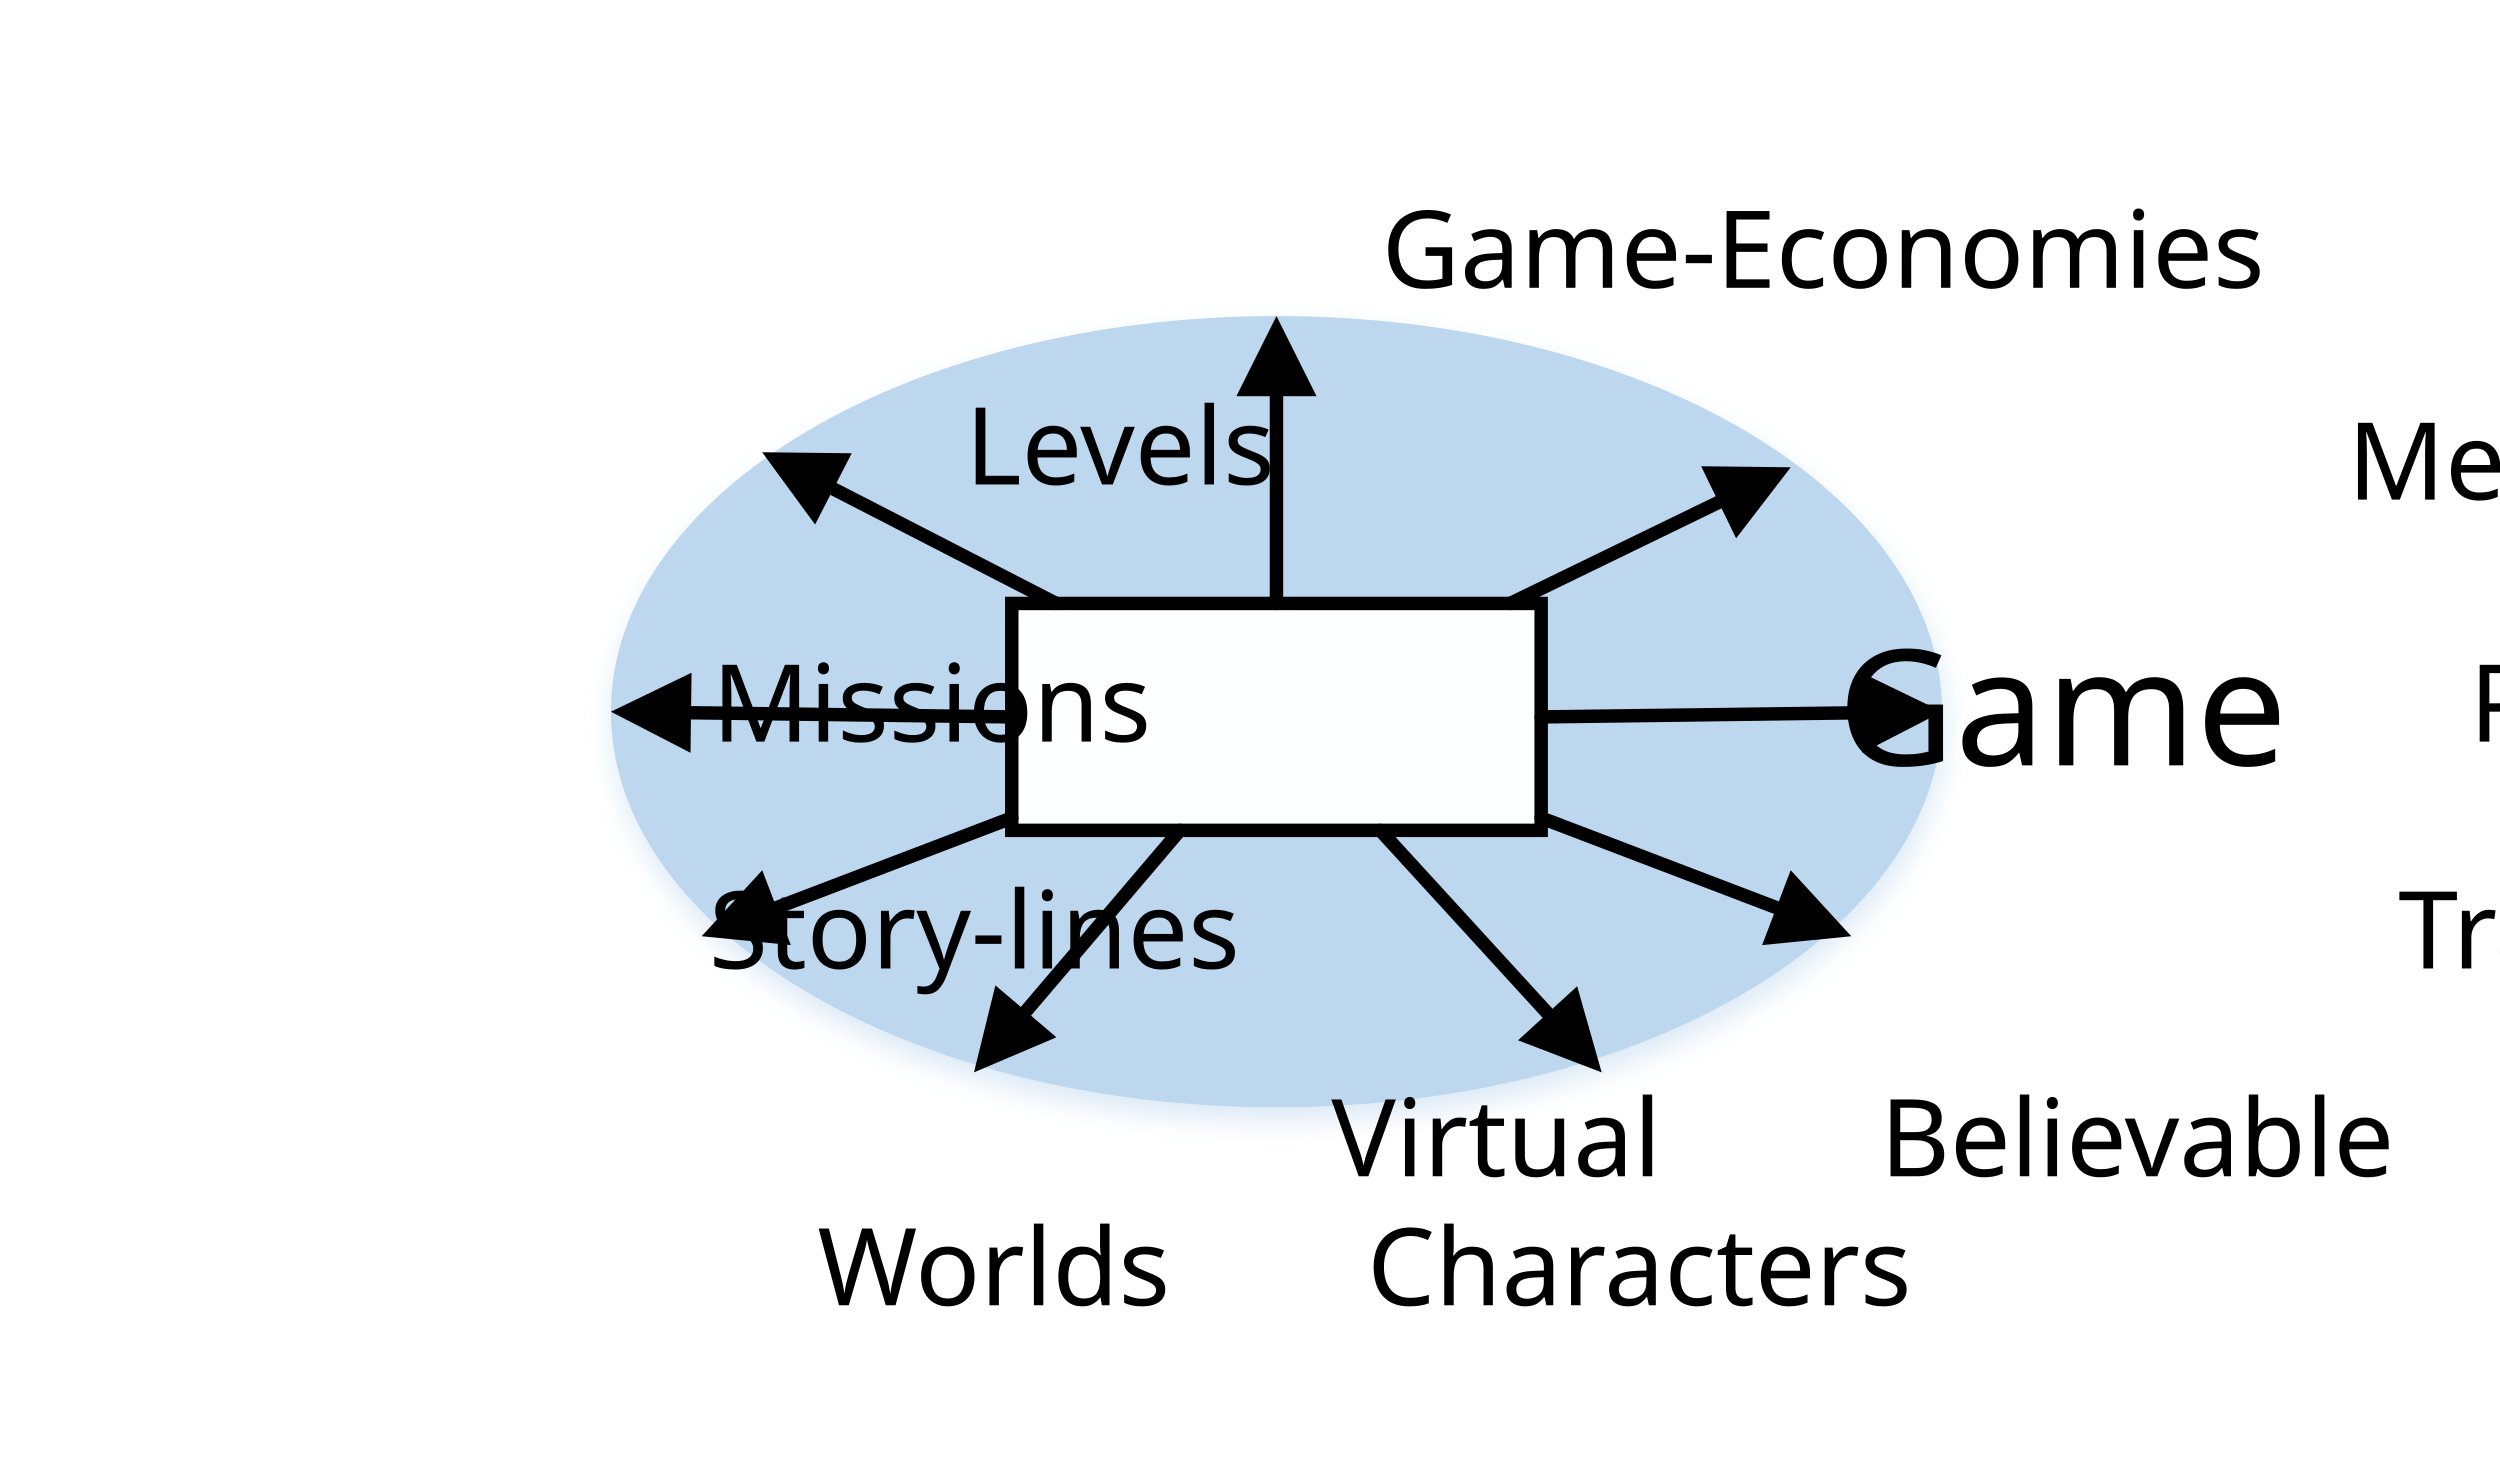
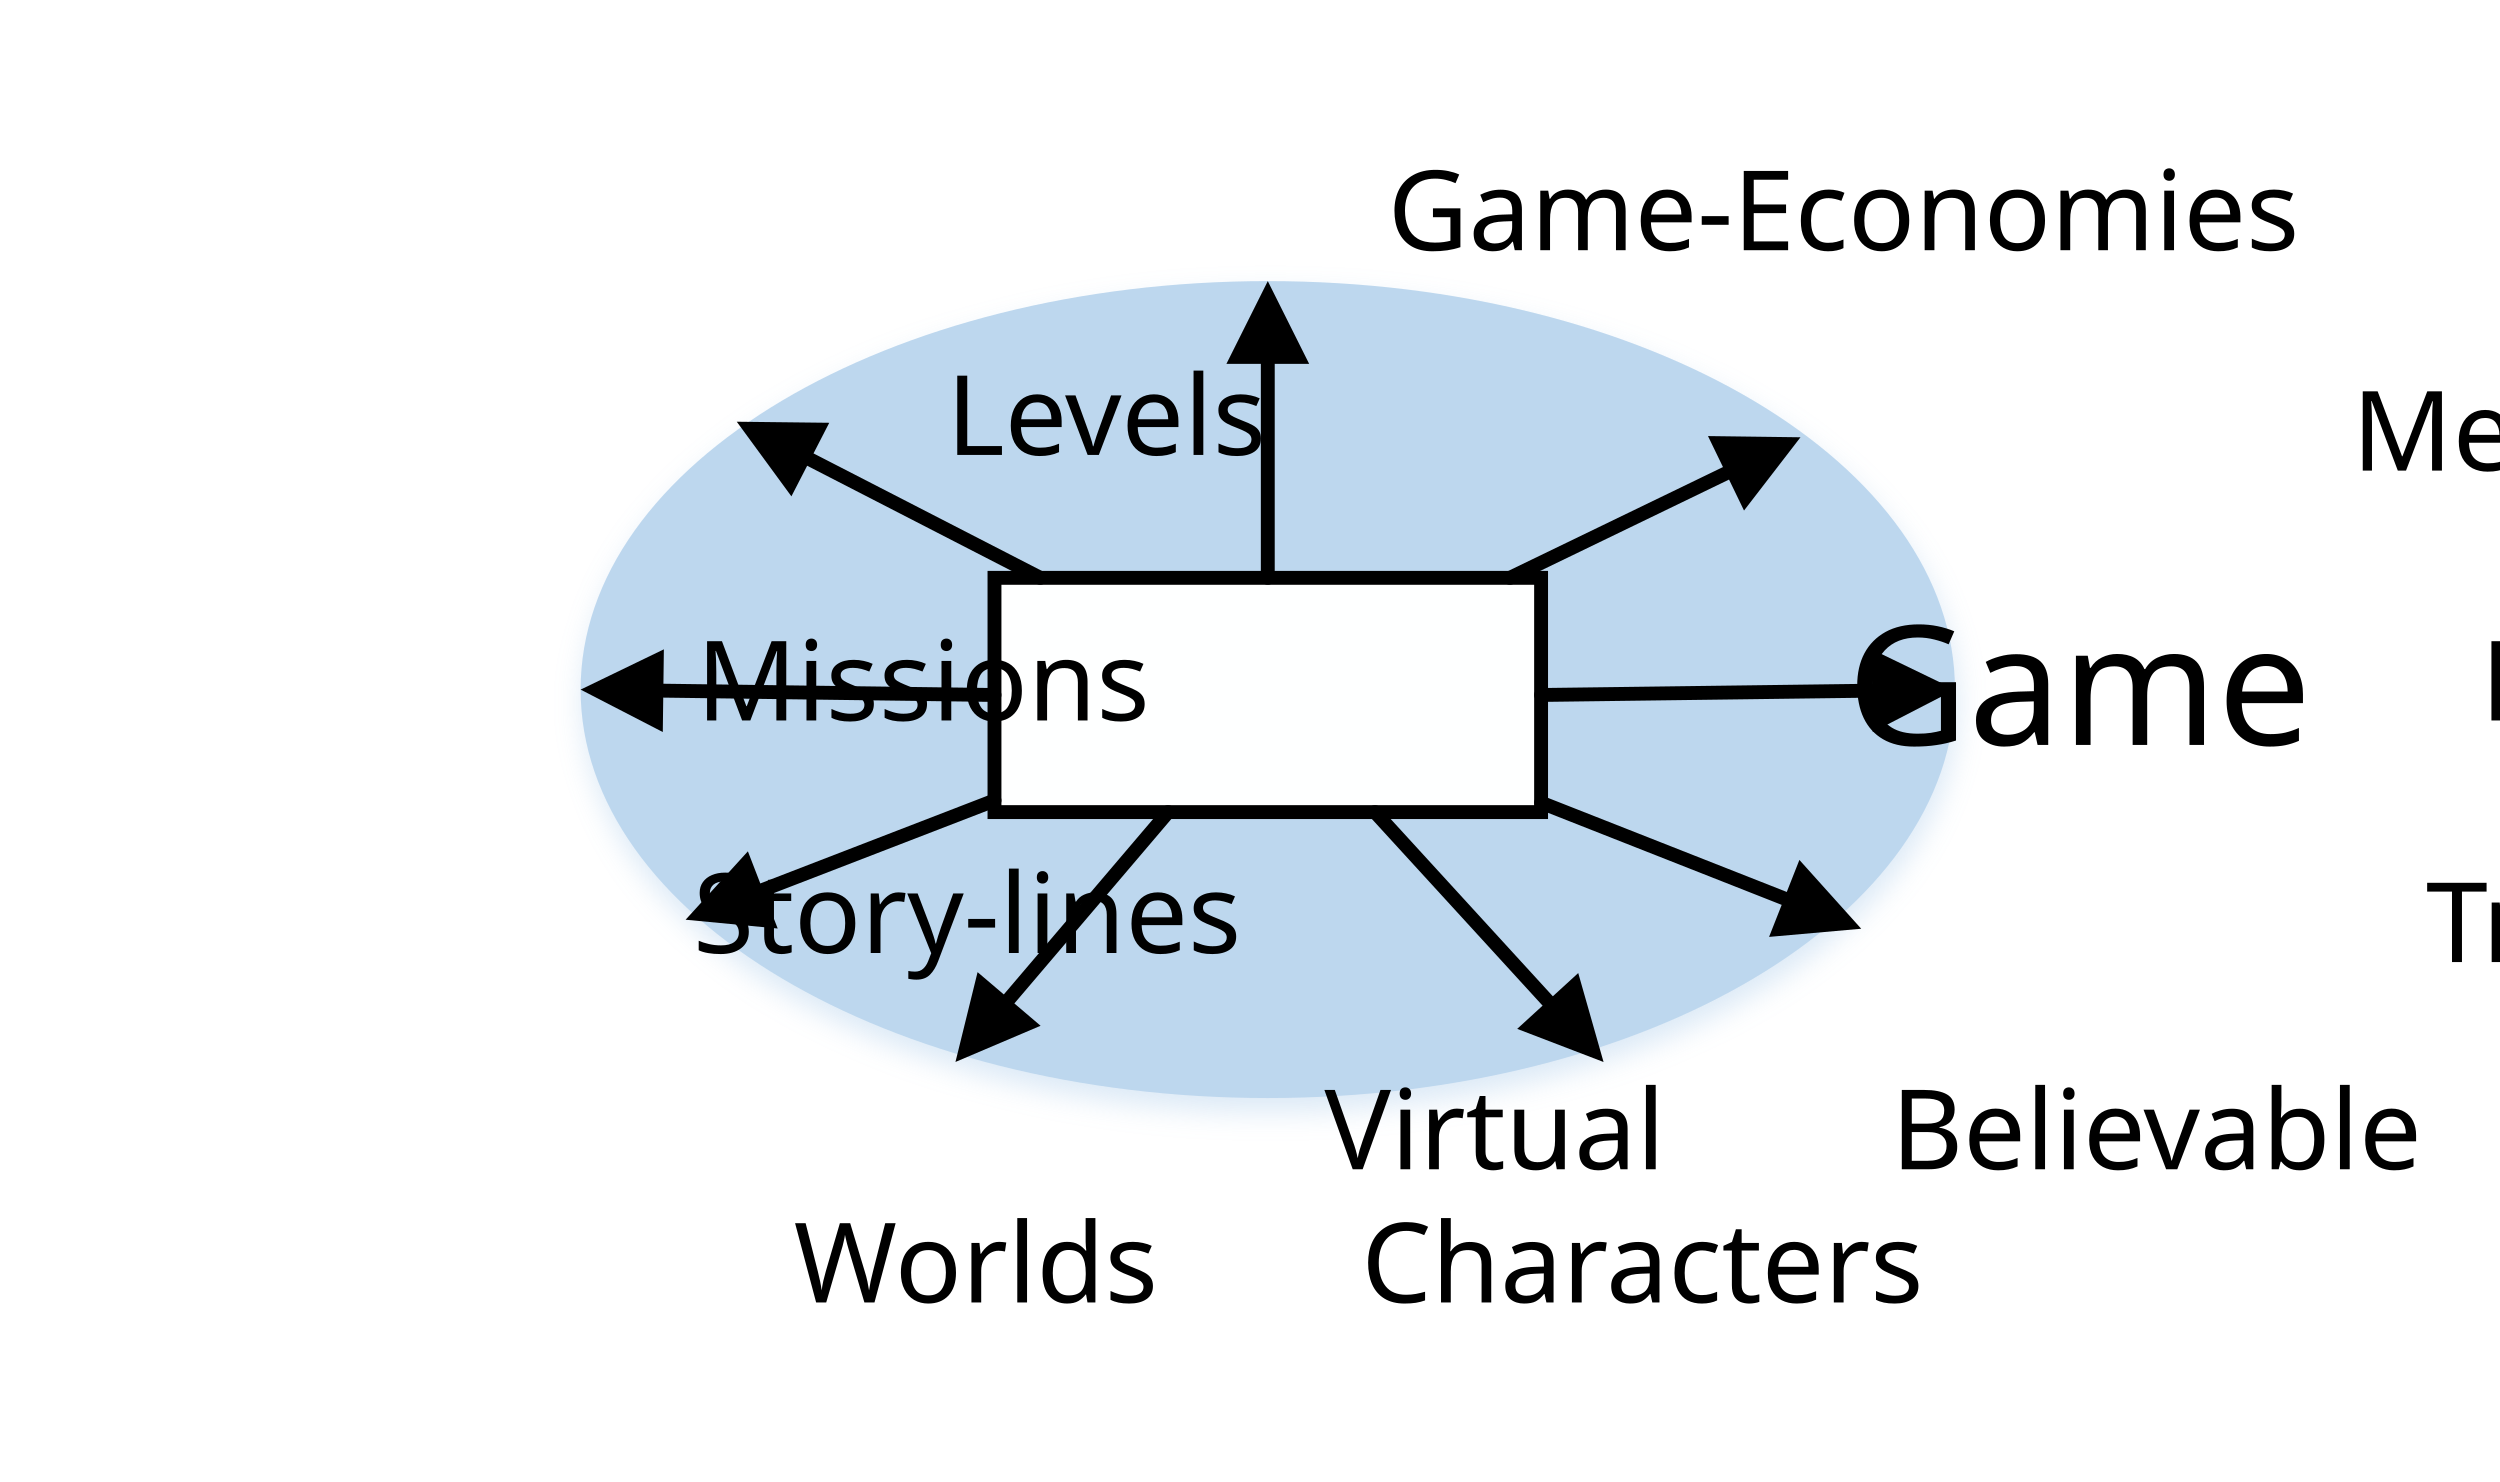
- <svg xmlns="http://www.w3.org/2000/svg" xmlns:ns1="http://schemas.microsoft.com/visio/2003/SVGExtensions/" xmlns:xlink="http://www.w3.org/1999/xlink" width="5.165in" height="3.056in" viewBox="0 0 371.875 220" xml:space="preserve" color-interpolation-filters="sRGB" class="st11">
+ <svg xmlns="http://www.w3.org/2000/svg" xmlns:ns1="http://schemas.microsoft.com/visio/2003/SVGExtensions/" xmlns:xlink="http://www.w3.org/1999/xlink" width="5.002in" height="2.965in" viewBox="0 0 360.125 213.5" xml:space="preserve" color-interpolation-filters="sRGB" class="st11">
  <ns1:documentProperties ns1:langID="1033" ns1:viewMarkup="false">
    <ns1:userDefs>
      <ns1:ud ns1:nameU="msvSubprocessMaster" ns1:prompt="" ns1:val="VT4(Rectangle)" />
      <ns1:ud ns1:nameU="msvNoAutoConnect" ns1:val="VT0(0):26" />
    </ns1:userDefs>
  </ns1:documentProperties>
  <style type="text/css">
	
		.st1 {visibility:visible}
		.st2 {fill:#5b9bd5;fill-opacity:0.22;filter:url(#filter_2);stroke:none}
		.st3 {fill:#bdd7ee;stroke:none;stroke-width:0.25}
		.st4 {fill:#feffff;stroke:#000000;stroke-width:2}
		.st5 {fill:#000000;font-family:Calibri;font-size:2em}
		.st6 {marker-end:url(#mrkr4-14);stroke:#000000;stroke-linecap:round;stroke-linejoin:round;stroke-width:2}
		.st7 {fill:#000000;fill-opacity:1;stroke:#000000;stroke-opacity:1;stroke-width:0.336}
		.st8 {fill:none;stroke:none;stroke-width:2}
		.st9 {fill:#000000;font-family:Calibri;font-size:1.333em}
		.st10 {font-size:1em}
		.st11 {fill:none;fill-rule:evenodd;font-size:12px;overflow:visible;stroke-linecap:square;stroke-miterlimit:3}
	
	</style>
  <defs id="Markers">
    <g id="lend4">
      <path d="M 2 1 L 0 0 L 2 -1 L 2 1 " style="stroke:none" />
    </g>
    <marker id="mrkr4-14" class="st7" ns1:arrowType="4" ns1:arrowSize="4" ns1:setback="5.96" refX="-5.96" orient="auto" markerUnits="strokeWidth" overflow="visible">
      <use xlink:href="#lend4" transform="scale(-2.98,-2.98) " />
    </marker>
  </defs>
  <defs id="Filters">
    <filter id="filter_2">
      <feGaussianBlur stdDeviation="2" />
    </filter>
  </defs>
  <g ns1:mID="0" ns1:index="1" ns1:groupContext="foregroundPage">
    <ns1:userDefs>
      <ns1:ud ns1:nameU="msvThemeOrder" ns1:val="VT0(0):26" />
    </ns1:userDefs>
    <ns1:pageProperties ns1:drawingScale="1" ns1:pageScale="1" ns1:drawingUnits="0" ns1:shadowOffsetX="9" ns1:shadowOffsetY="-9" />
    <ns1:layer ns1:name="Connector" ns1:index="0" />
-     <g id="shape3-1" ns1:mID="3" ns1:groupContext="shape" transform="translate(90.875,-55.3023)">
+     <g id="shape3-1" ns1:mID="3" ns1:groupContext="shape" transform="translate(83.625,-55.3023)">
      <ns1:userDefs>
        <ns1:ud ns1:nameU="visVersion" ns1:val="VT0(15):26" />
      </ns1:userDefs>
      <g id="shadow3-2" ns1:groupContext="shadow" ns1:shadowOffsetX="0.345598" ns1:shadowOffsetY="-1.97279" ns1:shadowType="1" transform="matrix(1,0,0,1,0.345598,1.97279)" class="st1">
-         <path d="M0 161.15 A99 58.849 0 1 1 198 161.15 A99 58.849 0 1 1 0 161.15 Z" class="st2" />
+         <path d="M0 154.65 A99 58.849 0 1 1 198 154.65 A99 58.849 0 1 1 0 154.65 Z" class="st2" />
      </g>
-       <path d="M0 161.15 A99 58.849 0 1 1 198 161.15 A99 58.849 0 1 1 0 161.15 Z" class="st3" />
-     </g>
-     <g id="shape5-6" ns1:mID="5" ns1:groupContext="shape" transform="translate(150.5,-96.5)">
-       <ns1:userDefs>
-         <ns1:ud ns1:nameU="visVersion" ns1:val="VT0(15):26" />
-       </ns1:userDefs>
-       <ns1:textBlock ns1:margins="rect(4,4,4,4)" />
-       <ns1:textRect cx="39.375" cy="203.125" width="78.76" height="33.75" />
-       <rect x="0" y="186.25" width="78.75" height="33.75" class="st4" />
-       <text x="10.5" y="210.33" class="st5" ns1:langID="1033">
+       <path d="M0 154.65 A99 58.849 0 1 1 198 154.65 A99 58.849 0 1 1 0 154.65 Z" class="st3" />
+     </g>
+     <g id="shape5-6" ns1:mID="5" ns1:groupContext="shape" transform="translate(143.25,-96.5)">
+       <ns1:userDefs>
+         <ns1:ud ns1:nameU="visVersion" ns1:val="VT0(15):26" />
+       </ns1:userDefs>
+       <ns1:textBlock ns1:margins="rect(4,4,4,4)" />
+       <ns1:textRect cx="39.375" cy="196.625" width="78.76" height="33.75" />
+       <rect x="0" y="179.75" width="78.75" height="33.75" class="st4" />
+       <text x="10.5" y="203.83" class="st5" ns1:langID="1033">
        <ns1:paragraph ns1:horizAlign="1" />
        <ns1:tabList />Game</text>
    </g>
-     <g id="shape8-9" ns1:mID="8" ns1:groupContext="shape" ns1:layerMember="0" transform="translate(198.875,-130.25)">
-       <ns1:userDefs>
-         <ns1:ud ns1:nameU="visVersion" ns1:val="VT0(15):26" />
-       </ns1:userDefs>
-       <path d="M-9 220 L-9 189.17" class="st6" />
-     </g>
-     <g id="shape9-15" ns1:mID="9" ns1:groupContext="shape" ns1:layerMember="0" transform="translate(175.513,-96.5)">
-       <ns1:userDefs>
-         <ns1:ud ns1:nameU="visVersion" ns1:val="VT0(15):26" />
-       </ns1:userDefs>
-       <path d="M0 220 L-22.91 246.92" class="st6" />
-     </g>
-     <g id="shape10-20" ns1:mID="10" ns1:groupContext="shape" ns1:layerMember="0" transform="translate(229.25,-104.763)">
-       <ns1:userDefs>
-         <ns1:ud ns1:nameU="visVersion" ns1:val="VT0(15):26" />
-       </ns1:userDefs>
-       <path d="M0 211.39 L47.71 210.77" class="st6" />
-     </g>
-     <g id="shape11-25" ns1:mID="11" ns1:groupContext="shape" ns1:layerMember="0" transform="translate(150.5,-104.763)">
-       <ns1:userDefs>
-         <ns1:ud ns1:nameU="visVersion" ns1:val="VT0(15):26" />
-       </ns1:userDefs>
-       <path d="M0 211.39 L-47.71 210.77" class="st6" />
-     </g>
-     <g id="shape12-30" ns1:mID="12" ns1:groupContext="shape" ns1:layerMember="0" transform="translate(224.648,-130.25)">
-       <ns1:userDefs>
-         <ns1:ud ns1:nameU="visVersion" ns1:val="VT0(15):26" />
-       </ns1:userDefs>
-       <path d="M0 220 L31 204.95" class="st6" />
-     </g>
-     <g id="shape14-35" ns1:mID="14" ns1:groupContext="shape" transform="translate(266.375,-139.25)">
-       <ns1:userDefs>
-         <ns1:ud ns1:nameU="visVersion" ns1:val="VT0(15):26" />
-       </ns1:userDefs>
-       <ns1:textBlock ns1:margins="rect(4,4,4,4)" />
-       <ns1:textRect cx="42.75" cy="208.75" width="85.5" height="22.5" />
-       <rect x="0" y="197.5" width="85.5" height="22.5" class="st8" />
-       <text x="7.96" y="213.55" class="st9" ns1:langID="1033">
+     <g id="shape8-9" ns1:mID="8" ns1:groupContext="shape" ns1:layerMember="0" transform="translate(191.625,-130.25)">
+       <ns1:userDefs>
+         <ns1:ud ns1:nameU="visVersion" ns1:val="VT0(15):26" />
+       </ns1:userDefs>
+       <path d="M-9 213.5 L-9 182.67" class="st6" />
+     </g>
+     <g id="shape9-15" ns1:mID="9" ns1:groupContext="shape" ns1:layerMember="0" transform="translate(168.263,-96.5)">
+       <ns1:userDefs>
+         <ns1:ud ns1:nameU="visVersion" ns1:val="VT0(15):26" />
+       </ns1:userDefs>
+       <path d="M0 213.5 L-22.91 240.42" class="st6" />
+     </g>
+     <g id="shape10-20" ns1:mID="10" ns1:groupContext="shape" ns1:layerMember="0" transform="translate(222,-104.763)">
+       <ns1:userDefs>
+         <ns1:ud ns1:nameU="visVersion" ns1:val="VT0(15):26" />
+       </ns1:userDefs>
+       <path d="M0 204.89 L47.71 204.27" class="st6" />
+     </g>
+     <g id="shape11-25" ns1:mID="11" ns1:groupContext="shape" ns1:layerMember="0" transform="translate(143.25,-104.763)">
+       <ns1:userDefs>
+         <ns1:ud ns1:nameU="visVersion" ns1:val="VT0(15):26" />
+       </ns1:userDefs>
+       <path d="M0 204.89 L-47.71 204.27" class="st6" />
+     </g>
+     <g id="shape12-30" ns1:mID="12" ns1:groupContext="shape" ns1:layerMember="0" transform="translate(217.511,-130.25)">
+       <ns1:userDefs>
+         <ns1:ud ns1:nameU="visVersion" ns1:val="VT0(15):26" />
+       </ns1:userDefs>
+       <path d="M0 213.5 L31.13 198.44" class="st6" />
+     </g>
+     <g id="shape14-35" ns1:mID="14" ns1:groupContext="shape" transform="translate(259.375,-139.25)">
+       <ns1:userDefs>
+         <ns1:ud ns1:nameU="visVersion" ns1:val="VT0(15):26" />
+       </ns1:userDefs>
+       <ns1:textBlock ns1:margins="rect(4,4,4,4)" />
+       <ns1:textRect cx="39.375" cy="202.25" width="78.76" height="22.5" />
+       <rect x="0" y="191" width="78.75" height="22.5" class="st8" />
+       <text x="4.59" y="207.05" class="st9" ns1:langID="1033">
        <ns1:paragraph ns1:horizAlign="1" />
        <ns1:tabList />Mechanics</text>
    </g>
-     <g id="shape15-38" ns1:mID="15" ns1:groupContext="shape" transform="translate(95.375,-164)">
-       <ns1:userDefs>
-         <ns1:ud ns1:nameU="visVersion" ns1:val="VT0(15):26" />
-       </ns1:userDefs>
-       <ns1:textBlock ns1:margins="rect(4,4,4,4)" />
-       <ns1:textRect cx="92.25" cy="202" width="184.5" height="36" />
-       <rect x="0" y="184" width="184.5" height="36" class="st8" />
-       <text x="35.29" y="206.8" class="st9" ns1:langID="1033">
+     <g id="shape15-38" ns1:mID="15" ns1:groupContext="shape" transform="translate(89.75,-171)">
+       <ns1:userDefs>
+         <ns1:ud ns1:nameU="visVersion" ns1:val="VT0(15):26" />
+       </ns1:userDefs>
+       <ns1:textBlock ns1:margins="rect(4,4,4,4)" />
+       <ns1:textRect cx="92.25" cy="202.25" width="184.5" height="22.5" />
+       <rect x="0" y="191" width="184.5" height="22.5" class="st8" />
+       <text x="35.29" y="207.05" class="st9" ns1:langID="1033">
        <ns1:paragraph ns1:horizAlign="1" />
        <ns1:tabList />Game-Economies</text>
    </g>
-     <g id="shape19-41" ns1:mID="19" ns1:groupContext="shape" transform="translate(279.875,-96.5)">
-       <ns1:userDefs>
-         <ns1:ud ns1:nameU="visVersion" ns1:val="VT0(15):26" />
-       </ns1:userDefs>
-       <ns1:textBlock ns1:margins="rect(4,4,4,4)" />
-       <ns1:textRect cx="36" cy="202" width="72" height="36" />
-       <rect x="0" y="184" width="72" height="36" class="st8" />
-       <text x="12.57" y="206.8" class="st9" ns1:langID="1033">
+     <g id="shape19-41" ns1:mID="19" ns1:groupContext="shape" transform="translate(277.125,-96.5)">
+       <ns1:userDefs>
+         <ns1:ud ns1:nameU="visVersion" ns1:val="VT0(15):26" />
+       </ns1:userDefs>
+       <ns1:textBlock ns1:margins="rect(4,4,4,4)" />
+       <ns1:textRect cx="28.812" cy="195.5" width="57.63" height="36" />
+       <rect x="0" y="177.5" width="57.625" height="36" class="st8" />
+       <text x="5.38" y="200.3" class="st9" ns1:langID="1033">
        <ns1:paragraph ns1:horizAlign="1" />
        <ns1:tabList />Physics</text>
    </g>
-     <g id="shape23-44" ns1:mID="23" ns1:groupContext="shape" transform="translate(187.625,-20)">
-       <ns1:userDefs>
-         <ns1:ud ns1:nameU="visVersion" ns1:val="VT0(15):26" />
-       </ns1:userDefs>
-       <ns1:textBlock ns1:margins="rect(4,4,4,4)" />
-       <ns1:textRect cx="50.625" cy="199.75" width="101.25" height="40.5" />
-       <rect x="0" y="179.5" width="101.25" height="40.5" class="st8" />
-       <text x="17.18" y="194.95" class="st9" ns1:langID="1033">
+     <g id="shape23-44" ns1:mID="23" ns1:groupContext="shape" transform="translate(180.375,-20)">
+       <ns1:userDefs>
+         <ns1:ud ns1:nameU="visVersion" ns1:val="VT0(15):26" />
+       </ns1:userDefs>
+       <ns1:textBlock ns1:margins="rect(4,4,4,4)" />
+       <ns1:textRect cx="50.625" cy="193.25" width="101.25" height="40.5" />
+       <rect x="0" y="173" width="101.25" height="40.5" class="st8" />
+       <text x="17.18" y="188.45" class="st9" ns1:langID="1033">
        <ns1:paragraph ns1:horizAlign="1" />
        <ns1:tabList />Believable <tspan x="15.74" dy="1.2em" class="st10">Characters</tspan>
      </text>
    </g>
-     <g id="shape24-48" ns1:mID="24" ns1:groupContext="shape" transform="translate(108.875,-20)">
-       <ns1:userDefs>
-         <ns1:ud ns1:nameU="visVersion" ns1:val="VT0(15):26" />
-       </ns1:userDefs>
-       <ns1:textBlock ns1:margins="rect(4,4,4,4)" />
-       <ns1:textRect cx="36" cy="199.75" width="72" height="40.5" />
-       <rect x="0" y="179.5" width="72" height="40.5" class="st8" />
-       <text x="14.29" y="194.95" class="st9" ns1:langID="1033">
+     <g id="shape24-48" ns1:mID="24" ns1:groupContext="shape" transform="translate(101.625,-20)">
+       <ns1:userDefs>
+         <ns1:ud ns1:nameU="visVersion" ns1:val="VT0(15):26" />
+       </ns1:userDefs>
+       <ns1:textBlock ns1:margins="rect(4,4,4,4)" />
+       <ns1:textRect cx="36" cy="193.25" width="72" height="40.5" />
+       <rect x="0" y="173" width="72" height="40.5" class="st8" />
+       <text x="14.29" y="188.45" class="st9" ns1:langID="1033">
        <ns1:paragraph ns1:horizAlign="1" />
        <ns1:tabList />Virtual<ns1:newlineChar />
        <tspan x="12.71" dy="1.2em" class="st10">Worlds</tspan>
      </text>
    </g>
-     <g id="shape25-52" ns1:mID="25" ns1:groupContext="shape" transform="translate(25.625,-69.5)">
-       <ns1:userDefs>
-         <ns1:ud ns1:nameU="visVersion" ns1:val="VT0(15):26" />
-       </ns1:userDefs>
-       <ns1:textBlock ns1:margins="rect(4,4,4,4)" />
-       <ns1:textRect cx="39.375" cy="208.75" width="78.76" height="22.5" />
-       <rect x="0" y="197.5" width="78.75" height="22.5" class="st8" />
-       <text x="4.96" y="213.55" class="st9" ns1:langID="1033">
+     <g id="shape25-52" ns1:mID="25" ns1:groupContext="shape" transform="translate(20,-69.75)">
+       <ns1:userDefs>
+         <ns1:ud ns1:nameU="visVersion" ns1:val="VT0(15):26" />
+       </ns1:userDefs>
+       <ns1:textBlock ns1:margins="rect(4,4,4,4)" />
+       <ns1:textRect cx="39.375" cy="202.25" width="78.76" height="22.5" />
+       <rect x="0" y="191" width="78.75" height="22.5" class="st8" />
+       <text x="4.96" y="207.05" class="st9" ns1:langID="1033">
        <ns1:paragraph ns1:horizAlign="1" />
        <ns1:tabList />Story-lines</text>
    </g>
-     <g id="shape26-55" ns1:mID="26" ns1:groupContext="shape" transform="translate(20,-98.75)">
-       <ns1:userDefs>
-         <ns1:ud ns1:nameU="visVersion" ns1:val="VT0(15):26" />
-       </ns1:userDefs>
-       <ns1:textBlock ns1:margins="rect(4,4,4,4)" />
-       <ns1:textRect cx="39.375" cy="204.25" width="78.76" height="31.5" />
-       <rect x="0" y="188.5" width="78.75" height="31.5" class="st8" />
-       <text x="11.05" y="209.05" class="st9" ns1:langID="1033">
+     <g id="shape26-55" ns1:mID="26" ns1:groupContext="shape" transform="translate(21.25,-98.75)">
+       <ns1:userDefs>
+         <ns1:ud ns1:nameU="visVersion" ns1:val="VT0(15):26" />
+       </ns1:userDefs>
+       <ns1:textBlock ns1:margins="rect(4,4,4,4)" />
+       <ns1:textRect cx="32.5" cy="197.75" width="65" height="31.5" />
+       <rect x="0" y="182" width="65" height="31.5" class="st8" />
+       <text x="4.18" y="202.55" class="st9" ns1:langID="1033">
        <ns1:paragraph ns1:horizAlign="1" />
        <ns1:tabList />Missions</text>
    </g>
-     <g id="shape27-58" ns1:mID="27" ns1:groupContext="shape" transform="translate(63.875,-141.5)">
-       <ns1:userDefs>
-         <ns1:ud ns1:nameU="visVersion" ns1:val="VT0(15):26" />
-       </ns1:userDefs>
-       <ns1:textBlock ns1:margins="rect(4,4,4,4)" />
-       <ns1:textRect cx="24.75" cy="208.75" width="49.5" height="22.5" />
-       <rect x="0" y="197.5" width="49.5" height="22.5" class="st8" />
-       <text x="4.85" y="213.55" class="st9" ns1:langID="1033">
+     <g id="shape27-58" ns1:mID="27" ns1:groupContext="shape" transform="translate(56.625,-141.5)">
+       <ns1:userDefs>
+         <ns1:ud ns1:nameU="visVersion" ns1:val="VT0(15):26" />
+       </ns1:userDefs>
+       <ns1:textBlock ns1:margins="rect(4,4,4,4)" />
+       <ns1:textRect cx="24.75" cy="202.25" width="49.5" height="22.5" />
+       <rect x="0" y="191" width="49.5" height="22.5" class="st8" />
+       <text x="4.85" y="207.05" class="st9" ns1:langID="1033">
        <ns1:paragraph ns1:horizAlign="1" />
        <ns1:tabList />Levels</text>
    </g>
-     <g id="shape28-61" ns1:mID="28" ns1:groupContext="shape" ns1:layerMember="0" transform="translate(157.089,-130.25)">
-       <ns1:userDefs>
-         <ns1:ud ns1:nameU="visVersion" ns1:val="VT0(15):26" />
-       </ns1:userDefs>
-       <path d="M0 220 L-33.12 202.96" class="st6" />
-     </g>
-     <g id="shape30-66" ns1:mID="30" ns1:groupContext="shape" ns1:layerMember="0" transform="translate(150.5,-98.5502)">
-       <ns1:userDefs>
-         <ns1:ud ns1:nameU="visVersion" ns1:val="VT0(15):26" />
-       </ns1:userDefs>
-       <path d="M0 220.2 L-34.99 233.55" class="st6" />
-     </g>
-     <g id="shape31-71" ns1:mID="31" ns1:groupContext="shape" ns1:layerMember="0" transform="translate(205.314,-96.5)">
-       <ns1:userDefs>
-         <ns1:ud ns1:nameU="visVersion" ns1:val="VT0(15):26" />
-       </ns1:userDefs>
-       <path d="M0 220 L24.89 247.21" class="st6" />
-     </g>
-     <g id="shape37-76" ns1:mID="37" ns1:groupContext="shape" transform="translate(275.375,-69.5)">
-       <ns1:userDefs>
-         <ns1:ud ns1:nameU="visVersion" ns1:val="VT0(15):26" />
-       </ns1:userDefs>
-       <ns1:textBlock ns1:margins="rect(4,4,4,4)" />
-       <ns1:textRect cx="36" cy="208.75" width="72" height="22.5" />
-       <rect x="0" y="197.5" width="72" height="22.5" class="st8" />
-       <text x="6.51" y="213.55" class="st9" ns1:langID="1033">
+     <g id="shape28-61" ns1:mID="28" ns1:groupContext="shape" ns1:layerMember="0" transform="translate(149.839,-130.25)">
+       <ns1:userDefs>
+         <ns1:ud ns1:nameU="visVersion" ns1:val="VT0(15):26" />
+       </ns1:userDefs>
+       <path d="M0 213.5 L-33.12 196.46" class="st6" />
+     </g>
+     <g id="shape30-66" ns1:mID="30" ns1:groupContext="shape" ns1:layerMember="0" transform="translate(143.25,-98.5883)">
+       <ns1:userDefs>
+         <ns1:ud ns1:nameU="visVersion" ns1:val="VT0(15):26" />
+       </ns1:userDefs>
+       <path d="M0 213.91 L-33.38 226.8" class="st6" />
+     </g>
+     <g id="shape31-71" ns1:mID="31" ns1:groupContext="shape" ns1:layerMember="0" transform="translate(198.064,-96.5)">
+       <ns1:userDefs>
+         <ns1:ud ns1:nameU="visVersion" ns1:val="VT0(15):26" />
+       </ns1:userDefs>
+       <path d="M0 213.5 L24.89 240.71" class="st6" />
+     </g>
+     <g id="shape37-76" ns1:mID="37" ns1:groupContext="shape" transform="translate(268.125,-67.3906)">
+       <ns1:userDefs>
+         <ns1:ud ns1:nameU="visVersion" ns1:val="VT0(15):26" />
+       </ns1:userDefs>
+       <ns1:textBlock ns1:margins="rect(4,4,4,4)" />
+       <ns1:textRect cx="36" cy="201.195" width="72" height="24.609" />
+       <rect x="0" y="188.891" width="72" height="24.609" class="st8" />
+       <text x="6.51" y="206" class="st9" ns1:langID="1033">
        <ns1:paragraph ns1:horizAlign="1" />
        <ns1:tabList />Trainings</text>
    </g>
-     <g id="shape46-79" ns1:mID="46" ns1:groupContext="shape" ns1:layerMember="0" transform="translate(229.25,-98.5502)">
-       <ns1:userDefs>
-         <ns1:ud ns1:nameU="visVersion" ns1:val="VT0(15):26" />
-       </ns1:userDefs>
-       <path d="M0 220.2 L34.99 233.55" class="st6" />
+     <g id="shape46-79" ns1:mID="46" ns1:groupContext="shape" ns1:layerMember="0" transform="translate(222,-97.8646)">
+       <ns1:userDefs>
+         <ns1:ud ns1:nameU="visVersion" ns1:val="VT0(15):26" />
+       </ns1:userDefs>
+       <path d="M0 213.5 L35.03 227.3" class="st6" />
    </g>
  </g>
</svg>
